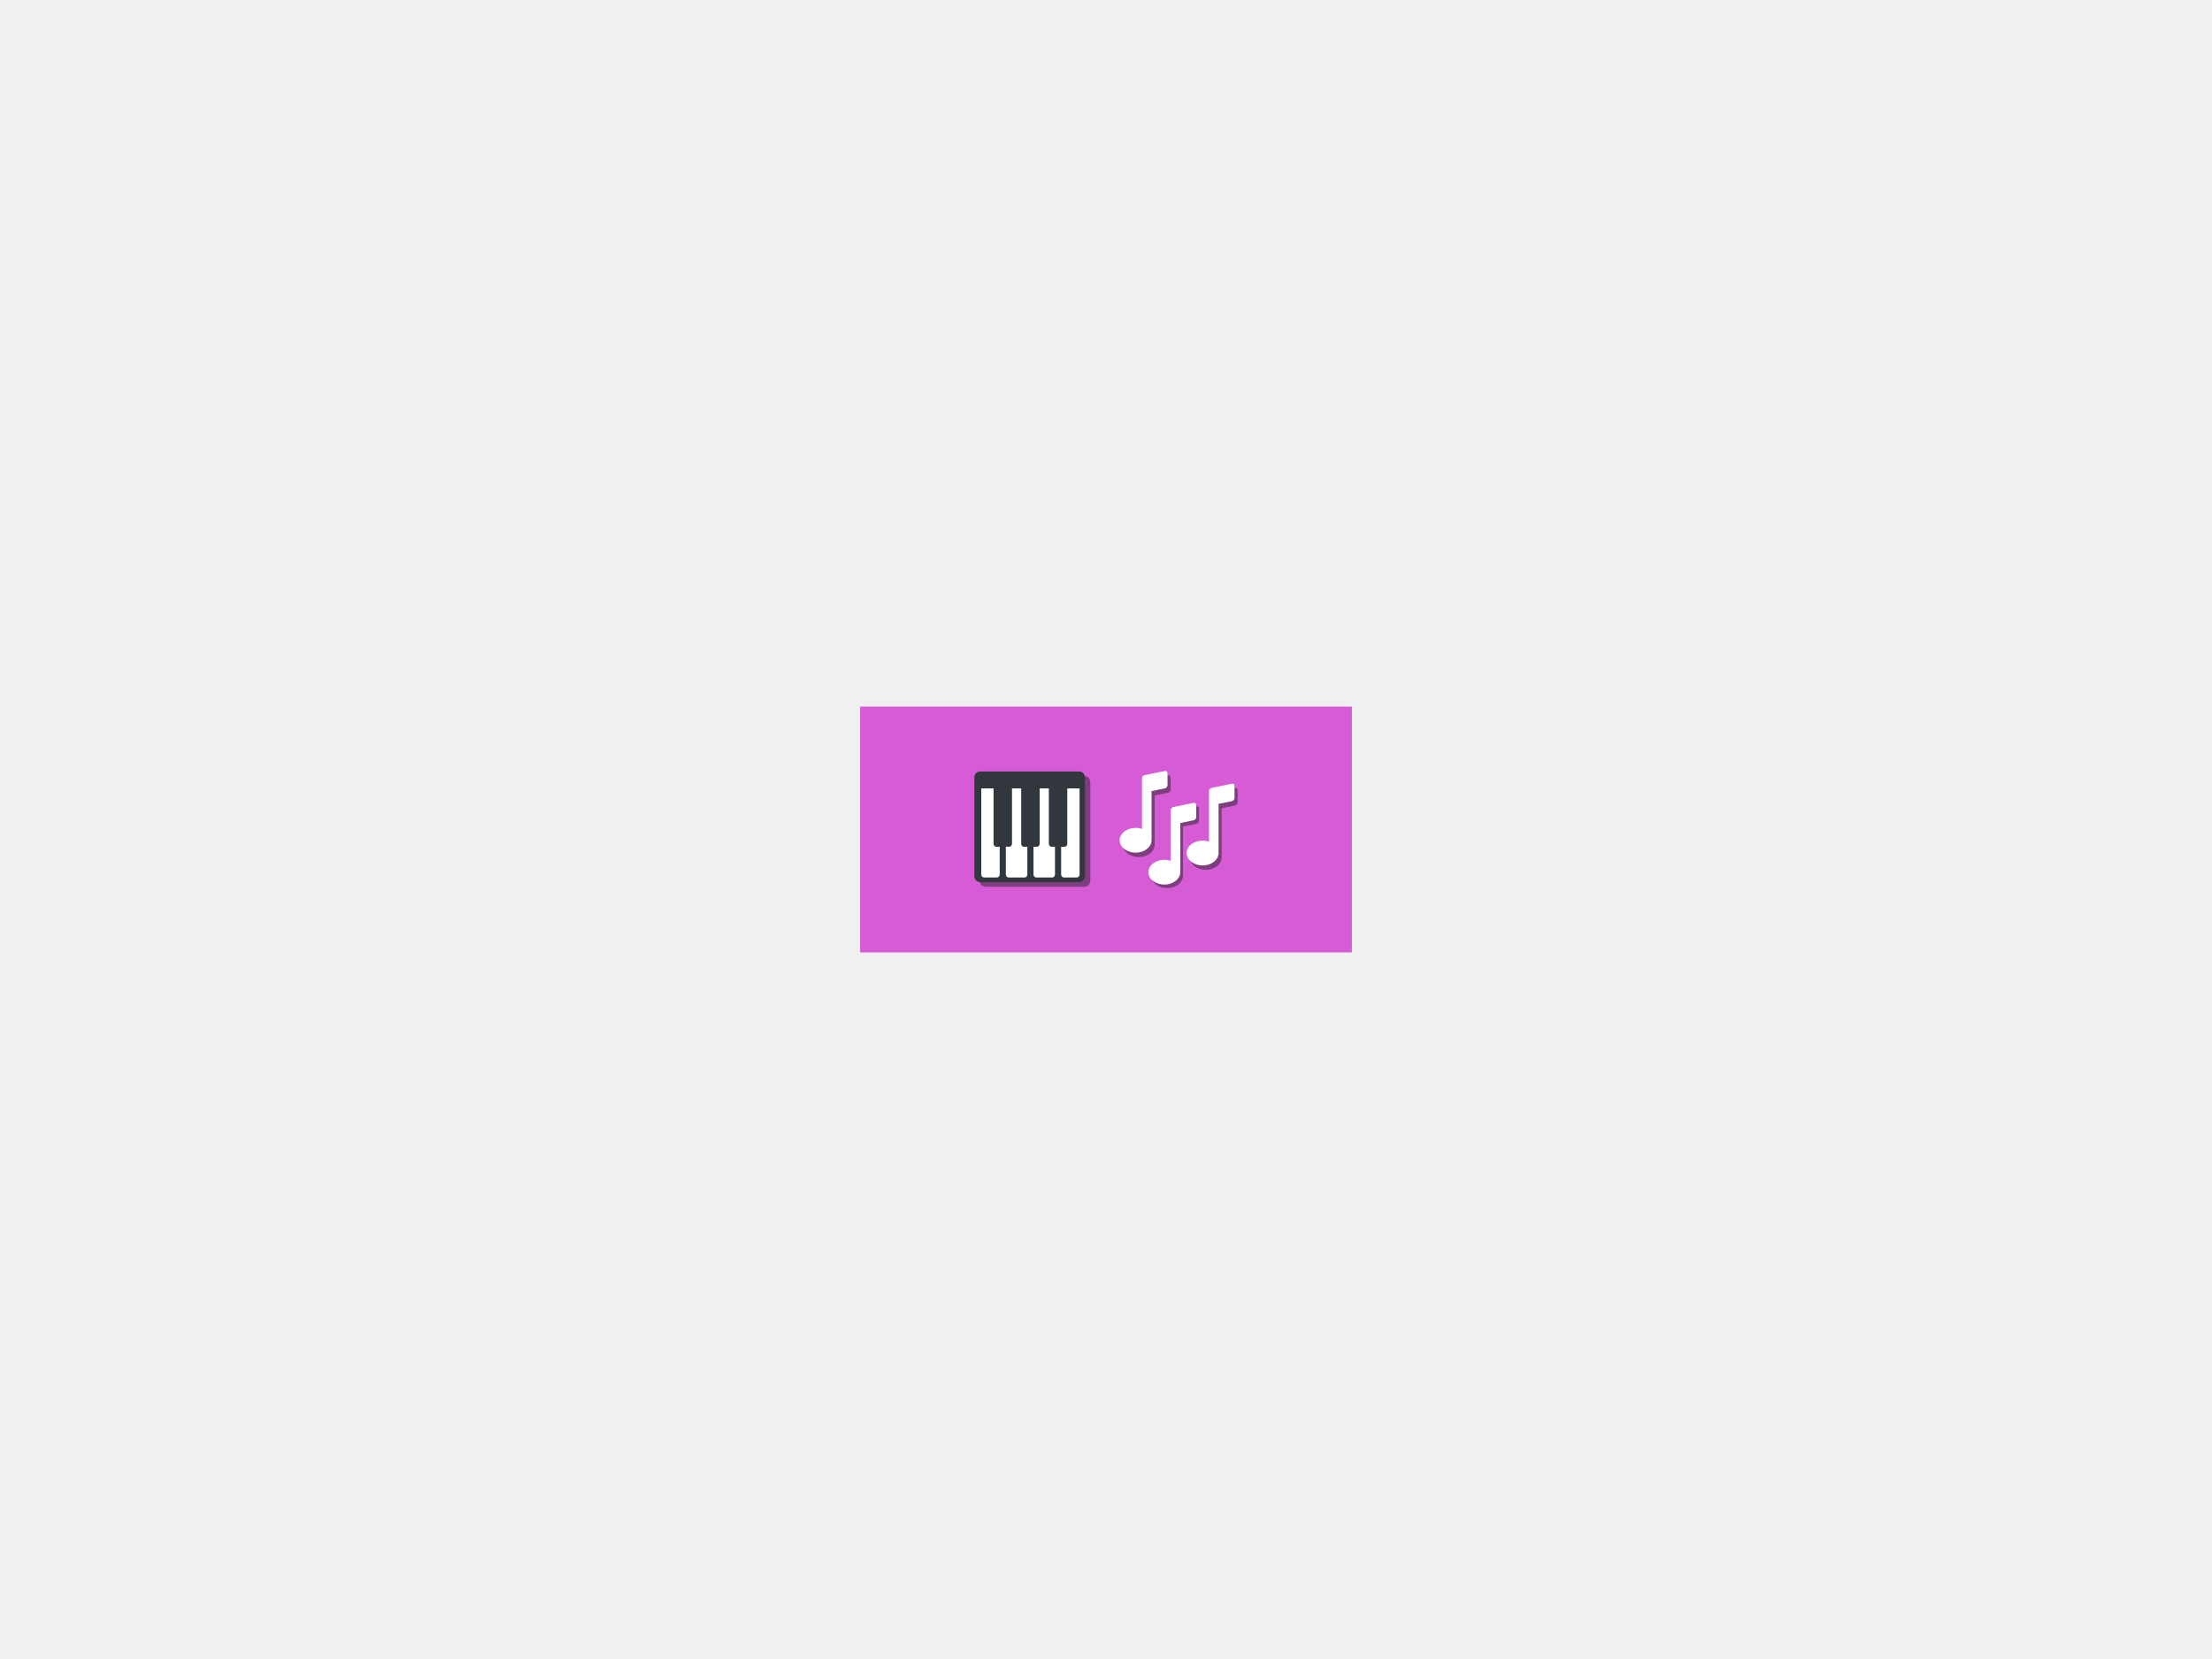
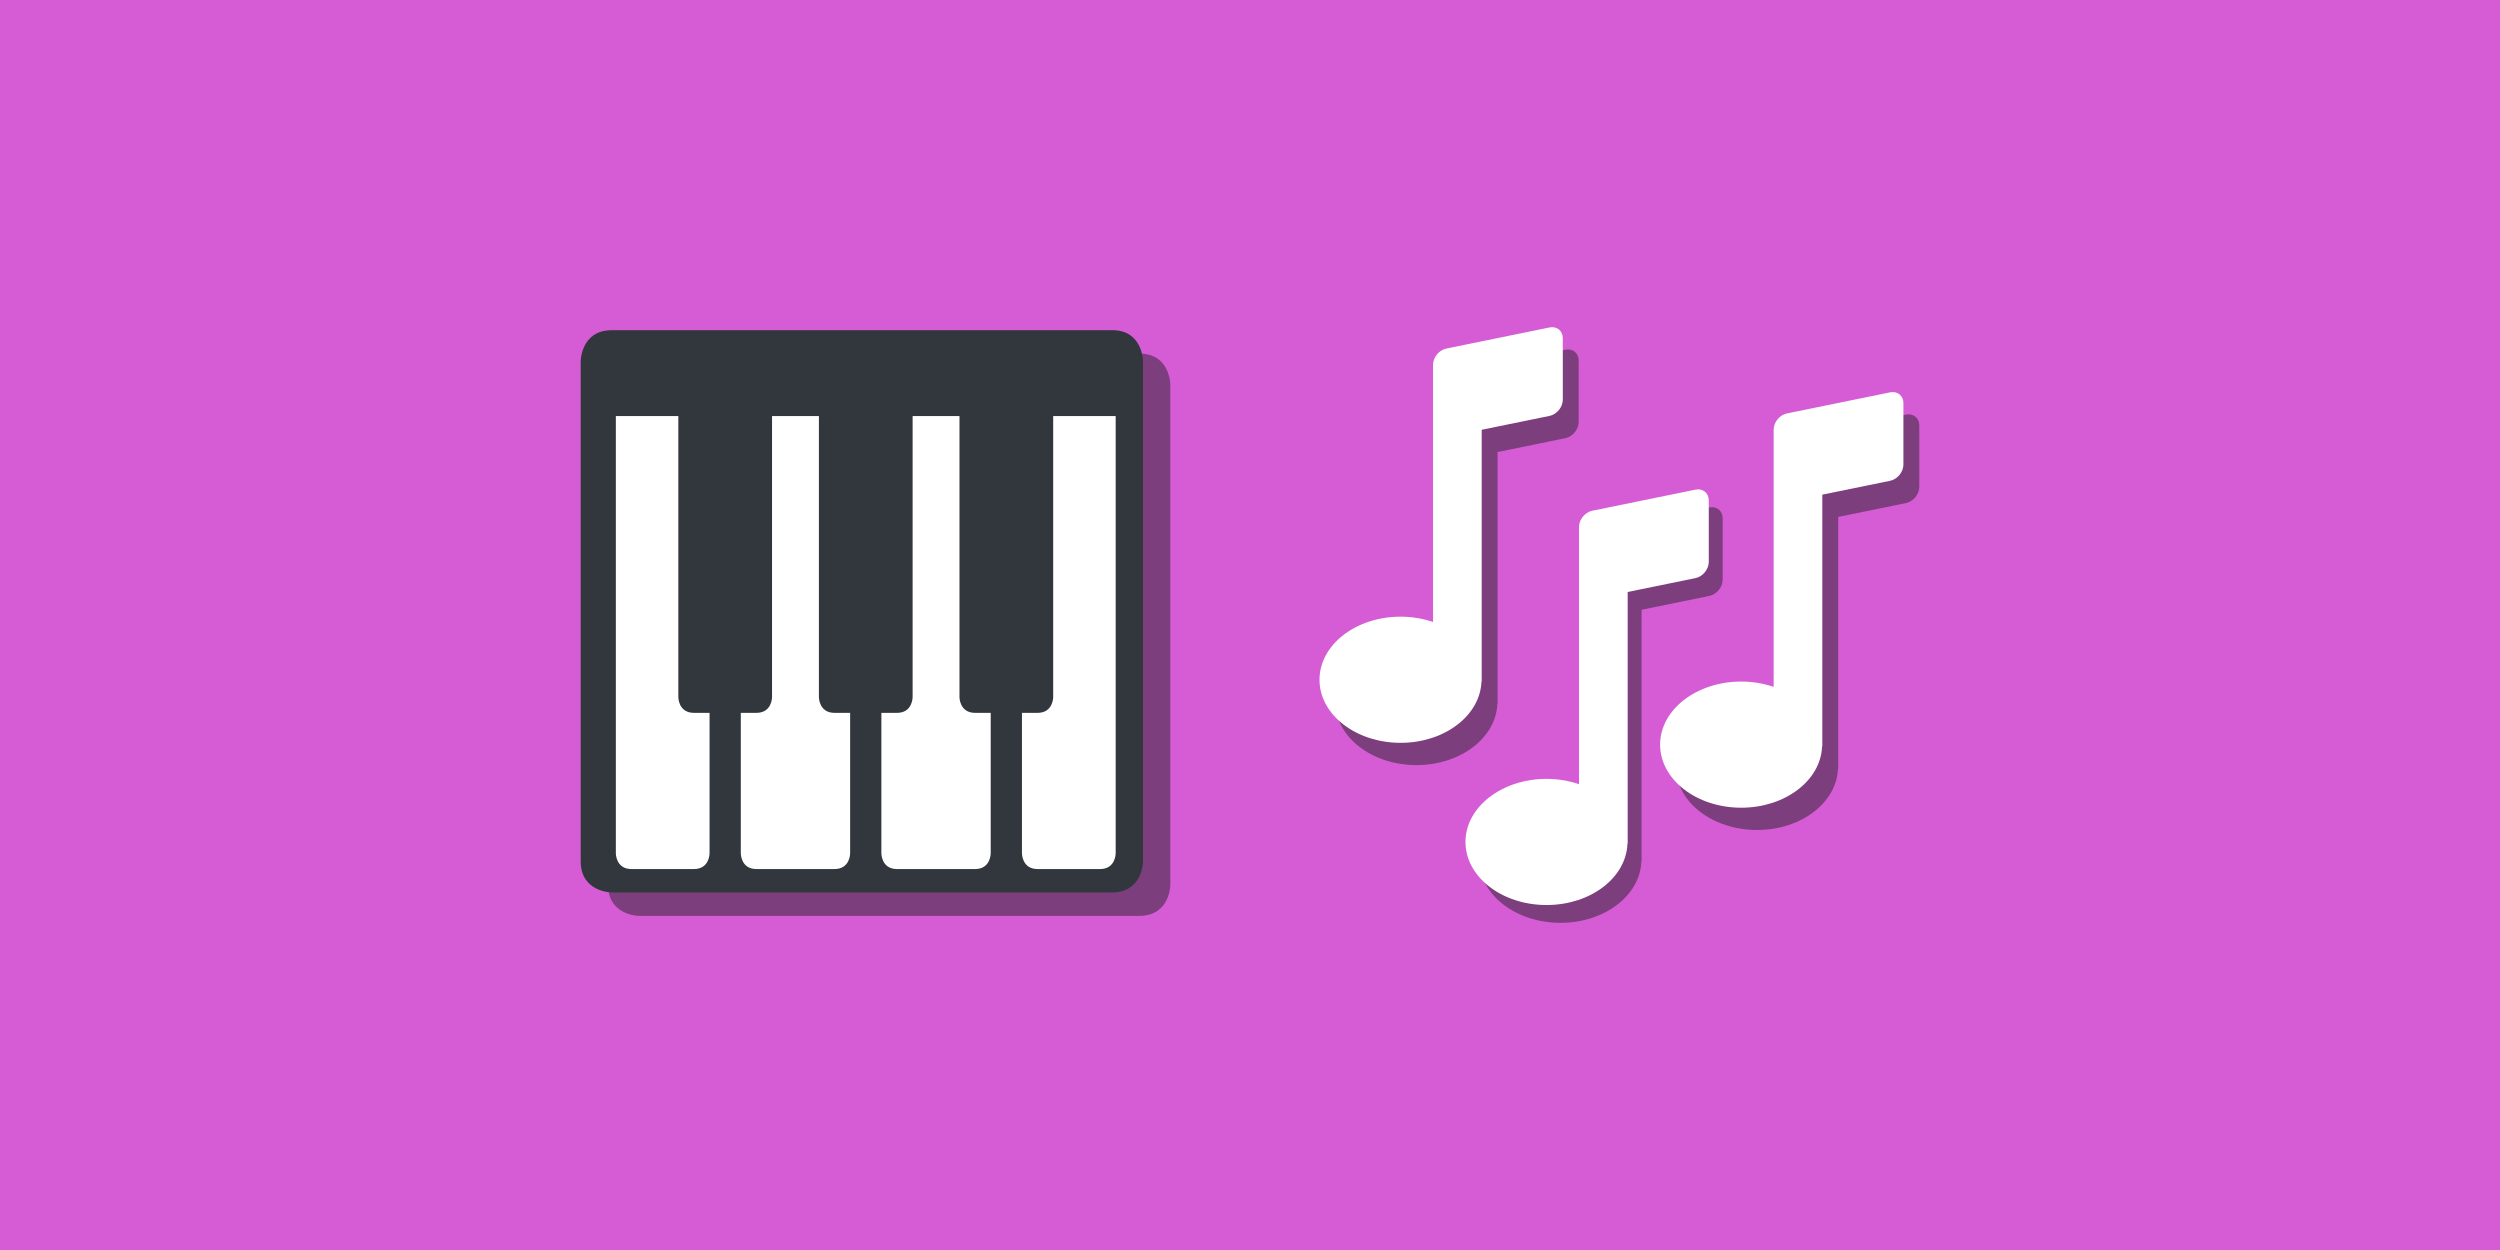
- <svg xmlns="http://www.w3.org/2000/svg" version="1.1" width="720" height="540" viewBox="0,0,720,540">
-   <defs>
-     <clipPath id="clip-1">
-       <path d="M-120,450v-540h720v540z" fill="none" stroke="none" stroke-width="1" />
-     </clipPath>
-   </defs>
-   <g transform="translate(120,90)">
-     <g clip-path="url(#clip-1)" data-paper-data="{&quot;isPaintingLayer&quot;:true}" fill-rule="nonzero" stroke-linecap="butt" stroke-linejoin="miter" stroke-miterlimit="10" stroke-dasharray="" stroke-dashoffset="0" style="mix-blend-mode: normal">
-       <path d="M159.973,220.014v-80.027h160.055v80.027z" fill="#d65cd6" stroke="#7d3e7d" stroke-width="0" />
+ <svg xmlns="http://www.w3.org/2000/svg" version="1.1" width="608.744" height="304.372" viewBox="0,0,608.744,304.372">
+   <g transform="translate(64.37195,-27.81401)">
+     <g data-paper-data="{&quot;isPaintingLayer&quot;:true}" fill-rule="nonzero" stroke-linecap="butt" stroke-linejoin="miter" stroke-miterlimit="10" stroke-dasharray="" stroke-dashoffset="0" style="mix-blend-mode: normal">
+       <path d="M-64.372,332.186v-304.372h608.744v304.372z" fill="#d65cd6" stroke="#7d3e7d" stroke-width="0" />
      <g stroke="none" stroke-width="1">
-         <path d="M200.9,198.625c0,0 -2,0 -2,-2v-32c0,0 0,-2 2,-2h32.031c1.969,0 1.969,2 1.969,2v32c0,0 0,2 -2,2z" fill="#7d3e7d" />
-         <path d="M199.15,197.125c0,0 -2,0 -2,-2v-32c0,0 0,-2 2,-2h32.031c1.969,0 1.969,2 1.969,2v32c0,0 0,2 -2,2z" fill="#31373d" />
-         <path d="M216.4,166.625h7v28c0,0 0,1 -1,1h-5c-1,0 -1,-1 -1,-1zM231.4,166.625v28c0,0 0,1 -1,1h-4c-1,0 -1,-1 -1,-1v-28zM207.4,166.625h7v28c0,0 0,1 -1,1h-5c-1,0 -1,-1 -1,-1zM199.4,166.625h6v28c0,0 0,1 -1,1h-4c-1,0 -1,-1 -1,-1z" fill="#ffffff" />
-         <path d="M227.4,184.625c0,0 0,1 -1,1h-4c-1,0 -1,-1 -1,-1v-20h6zM218.4,184.625c0,0 0,1 -1,1h-4c-1,0 -1,-1 -1,-1v-20h6zM209.4,184.625c0,0 0,1 -1,1h-4c-1,0 -1,-1 -1,-1v-20h6z" fill="#31373d" />
+         <path d="M91.289,250.837c0,0 -7.607,0 -7.607,-7.607v-121.707c0,0 0,-7.607 7.607,-7.607h121.825c7.489,0 7.489,7.607 7.489,7.607v121.707c0,0 0,7.607 -7.607,7.607z" fill="#7d3e7d" />
+         <path d="M84.633,245.132c0,0 -7.607,0 -7.607,-7.607v-121.707c0,0 0,-7.607 7.607,-7.607h121.825c7.489,0 7.489,7.607 7.489,7.607v121.707c0,0 0,7.607 -7.607,7.607z" fill="#31373d" />
+         <path d="M150.241,129.13h26.623v106.494c0,0 0,3.803 -3.803,3.803h-19.017c-3.803,0 -3.803,-3.803 -3.803,-3.803zM207.291,129.13v106.494c0,0 0,3.803 -3.803,3.803h-15.213c-3.803,0 -3.803,-3.803 -3.803,-3.803v-106.494zM116.011,129.13h26.623v106.494c0,0 0,3.803 -3.803,3.803h-19.017c-3.803,0 -3.803,-3.803 -3.803,-3.803zM85.584,129.13h22.82v106.494c0,0 0,3.803 -3.803,3.803h-15.213c-3.803,0 -3.803,-3.803 -3.803,-3.803z" fill="#ffffff" />
+         <path d="M192.078,197.59c0,0 0,3.803 -3.803,3.803h-15.213c-3.803,0 -3.803,-3.803 -3.803,-3.803v-76.067h22.82zM157.848,197.59c0,0 0,3.803 -3.803,3.803h-15.213c-3.803,0 -3.803,-3.803 -3.803,-3.803v-76.067h22.82zM123.618,197.59c0,0 0,3.803 -3.803,3.803h-15.213c-3.803,0 -3.803,-3.803 -3.803,-3.803v-76.067h22.82z" fill="#31373d" />
      </g>
      <g stroke="none" stroke-width="1">
-         <path d="M261.043,163.069v3.93c0,0.477 -0.382,0.945 -0.849,1.04l-4.343,0.888v16.12h-0.016c-0.08,2.174 -2.359,3.922 -5.176,3.922c-2.868,0 -5.192,-1.809 -5.192,-4.038c0,-2.231 2.324,-4.038 5.192,-4.038c0.739,0 1.44,0.125 2.077,0.341v-16.466c0,-0.477 0.382,-0.945 0.849,-1.04l6.608,-1.351c0.467,-0.097 0.849,0.216 0.849,0.693zM282.85,167.222v3.93c0,0.477 -0.382,0.945 -0.849,1.04l-4.343,0.888v16.12h-0.016c-0.08,2.174 -2.359,3.922 -5.176,3.922c-2.868,0 -5.192,-1.809 -5.192,-4.038c0,-2.231 2.324,-4.038 5.192,-4.038c0.739,0 1.44,0.124 2.077,0.341v-16.466c0,-0.477 0.382,-0.945 0.85,-1.04l6.607,-1.351c0.467,-0.097 0.849,0.216 0.849,0.693z" fill="#7d3e7d" />
-         <path d="M270.262,173.167v3.93c0,0.477 -0.382,0.945 -0.849,1.04l-4.343,0.888v16.12h-0.016c-0.08,2.174 -2.359,3.922 -5.176,3.922c-2.868,0 -5.192,-1.808 -5.192,-4.038c0,-2.231 2.324,-4.038 5.192,-4.038c0.739,0 1.44,0.124 2.077,0.341v-16.466c0,-0.477 0.382,-0.945 0.85,-1.042l6.607,-1.351c0.467,-0.096 0.849,0.217 0.849,0.694z" fill="#7d3e7d" />
-         <path d="M260.026,161.642v3.93c0,0.477 -0.382,0.945 -0.849,1.04l-4.343,0.888v16.12h-0.016c-0.08,2.174 -2.359,3.922 -5.176,3.922c-2.868,0 -5.192,-1.809 -5.192,-4.038c0,-2.231 2.324,-4.038 5.192,-4.038c0.739,0 1.44,0.125 2.077,0.341v-16.466c0,-0.477 0.382,-0.945 0.849,-1.04l6.608,-1.351c0.467,-0.097 0.849,0.216 0.849,0.693zM281.833,165.796v3.93c0,0.477 -0.382,0.945 -0.849,1.04l-4.343,0.888v16.12h-0.016c-0.08,2.174 -2.359,3.922 -5.176,3.922c-2.868,0 -5.192,-1.809 -5.192,-4.038c0,-2.231 2.324,-4.038 5.192,-4.038c0.739,0 1.44,0.124 2.077,0.341v-16.466c0,-0.477 0.382,-0.945 0.85,-1.04l6.607,-1.351c0.467,-0.097 0.849,0.216 0.849,0.693z" fill="#ffffff" />
-         <path d="M269.372,172.027v3.93c0,0.477 -0.382,0.945 -0.849,1.04l-4.343,0.888v16.12h-0.016c-0.08,2.174 -2.359,3.922 -5.176,3.922c-2.868,0 -5.192,-1.808 -5.192,-4.038c0,-2.231 2.324,-4.038 5.192,-4.038c0.739,0 1.44,0.124 2.077,0.341v-16.466c0,-0.477 0.382,-0.945 0.85,-1.042l6.607,-1.351c0.467,-0.096 0.849,0.217 0.849,0.694z" fill="#ffffff" />
+         <path d="M320.035,115.604v14.949c0,1.813 -1.453,3.594 -3.231,3.957l-16.517,3.377v61.311h-0.059c-0.304,8.27 -8.973,14.917 -19.688,14.917c-10.908,0 -19.747,-6.88 -19.747,-15.359c0,-8.483 8.839,-15.359 19.747,-15.359c2.812,0 5.478,0.474 7.899,1.295v-62.626c0,-1.813 1.453,-3.594 3.231,-3.957l25.134,-5.138c1.777,-0.367 3.231,0.821 3.231,2.634zM402.973,131.402v14.949c0,1.813 -1.453,3.594 -3.231,3.957l-16.517,3.377v61.311h-0.059c-0.304,8.27 -8.973,14.917 -19.688,14.917c-10.908,0 -19.747,-6.88 -19.747,-15.359c0,-8.483 8.839,-15.359 19.747,-15.359c2.812,0 5.478,0.47 7.899,1.295v-62.626c0,-1.813 1.453,-3.594 3.235,-3.957l25.13,-5.138c1.777,-0.367 3.231,0.821 3.231,2.634z" fill="#7d3e7d" />
+         <path d="M355.096,154.01v14.949c0,1.813 -1.453,3.594 -3.231,3.957l-16.517,3.377v61.311h-0.059c-0.304,8.27 -8.973,14.917 -19.688,14.917c-10.908,0 -19.747,-6.876 -19.747,-15.359c0,-8.483 8.839,-15.359 19.747,-15.359c2.812,0 5.478,0.47 7.899,1.295v-62.626c0,-1.813 1.453,-3.594 3.235,-3.961l25.13,-5.138c1.777,-0.363 3.231,0.825 3.231,2.638z" fill="#7d3e7d" />
+         <path d="M316.166,110.18v14.949c0,1.813 -1.453,3.594 -3.231,3.957l-16.517,3.377v61.311h-0.059c-0.304,8.27 -8.973,14.917 -19.688,14.917c-10.908,0 -19.747,-6.88 -19.747,-15.359c0,-8.483 8.839,-15.359 19.747,-15.359c2.812,0 5.478,0.474 7.899,1.295v-62.626c0,-1.813 1.453,-3.594 3.231,-3.957l25.134,-5.138c1.777,-0.367 3.231,0.821 3.231,2.634zM399.104,125.978v14.949c0,1.813 -1.453,3.594 -3.231,3.957l-16.517,3.377v61.311h-0.059c-0.304,8.27 -8.973,14.917 -19.688,14.917c-10.908,0 -19.747,-6.88 -19.747,-15.359c0,-8.483 8.839,-15.359 19.747,-15.359c2.812,0 5.478,0.47 7.899,1.295v-62.626c0,-1.813 1.453,-3.594 3.235,-3.957l25.13,-5.138c1.777,-0.367 3.231,0.821 3.231,2.634z" fill="#ffffff" />
+         <path d="M351.711,149.674v14.949c0,1.813 -1.453,3.594 -3.231,3.957l-16.517,3.377v61.311h-0.059c-0.304,8.27 -8.973,14.917 -19.688,14.917c-10.908,0 -19.747,-6.876 -19.747,-15.359c0,-8.483 8.839,-15.359 19.747,-15.359c2.812,0 5.478,0.47 7.899,1.295v-62.626c0,-1.813 1.453,-3.594 3.235,-3.961l25.13,-5.138c1.777,-0.363 3.231,0.825 3.231,2.638z" fill="#ffffff" />
      </g>
    </g>
  </g>
</svg>
